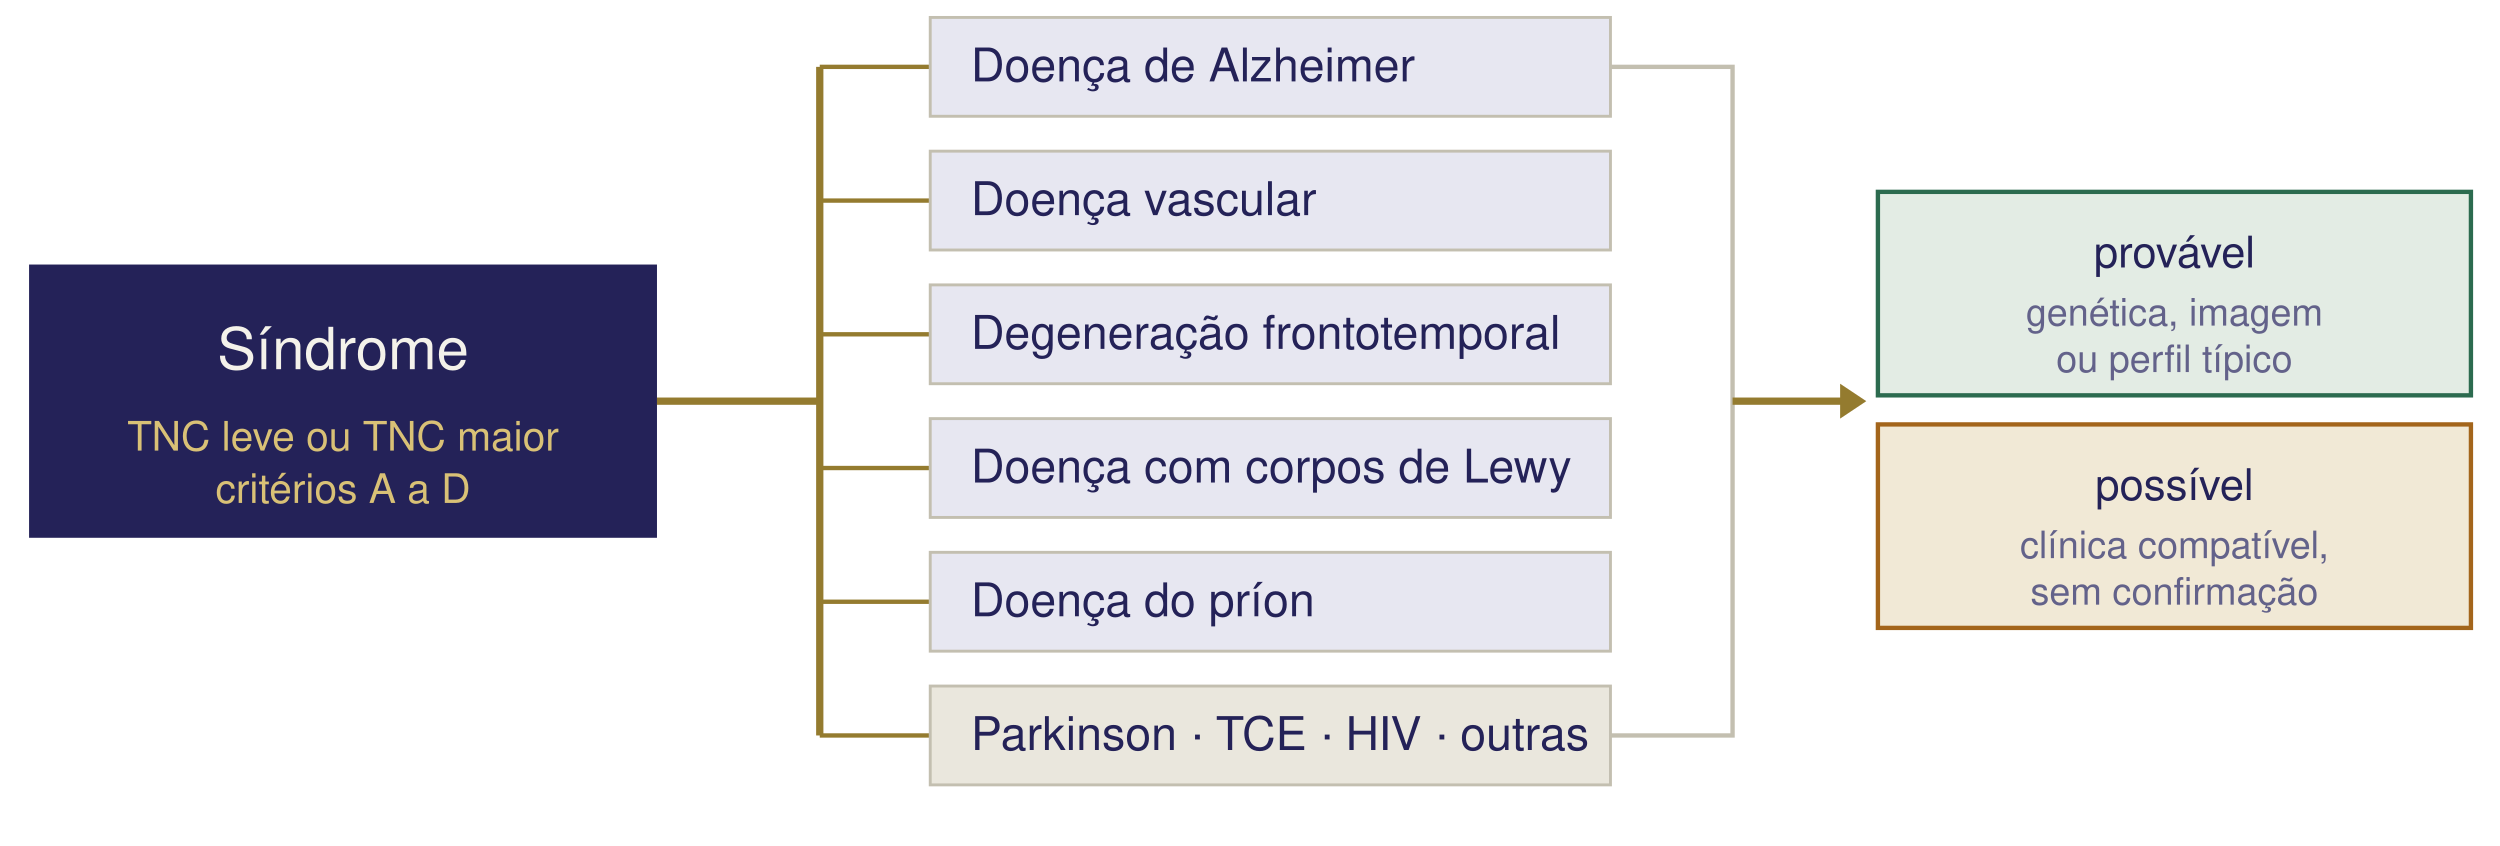
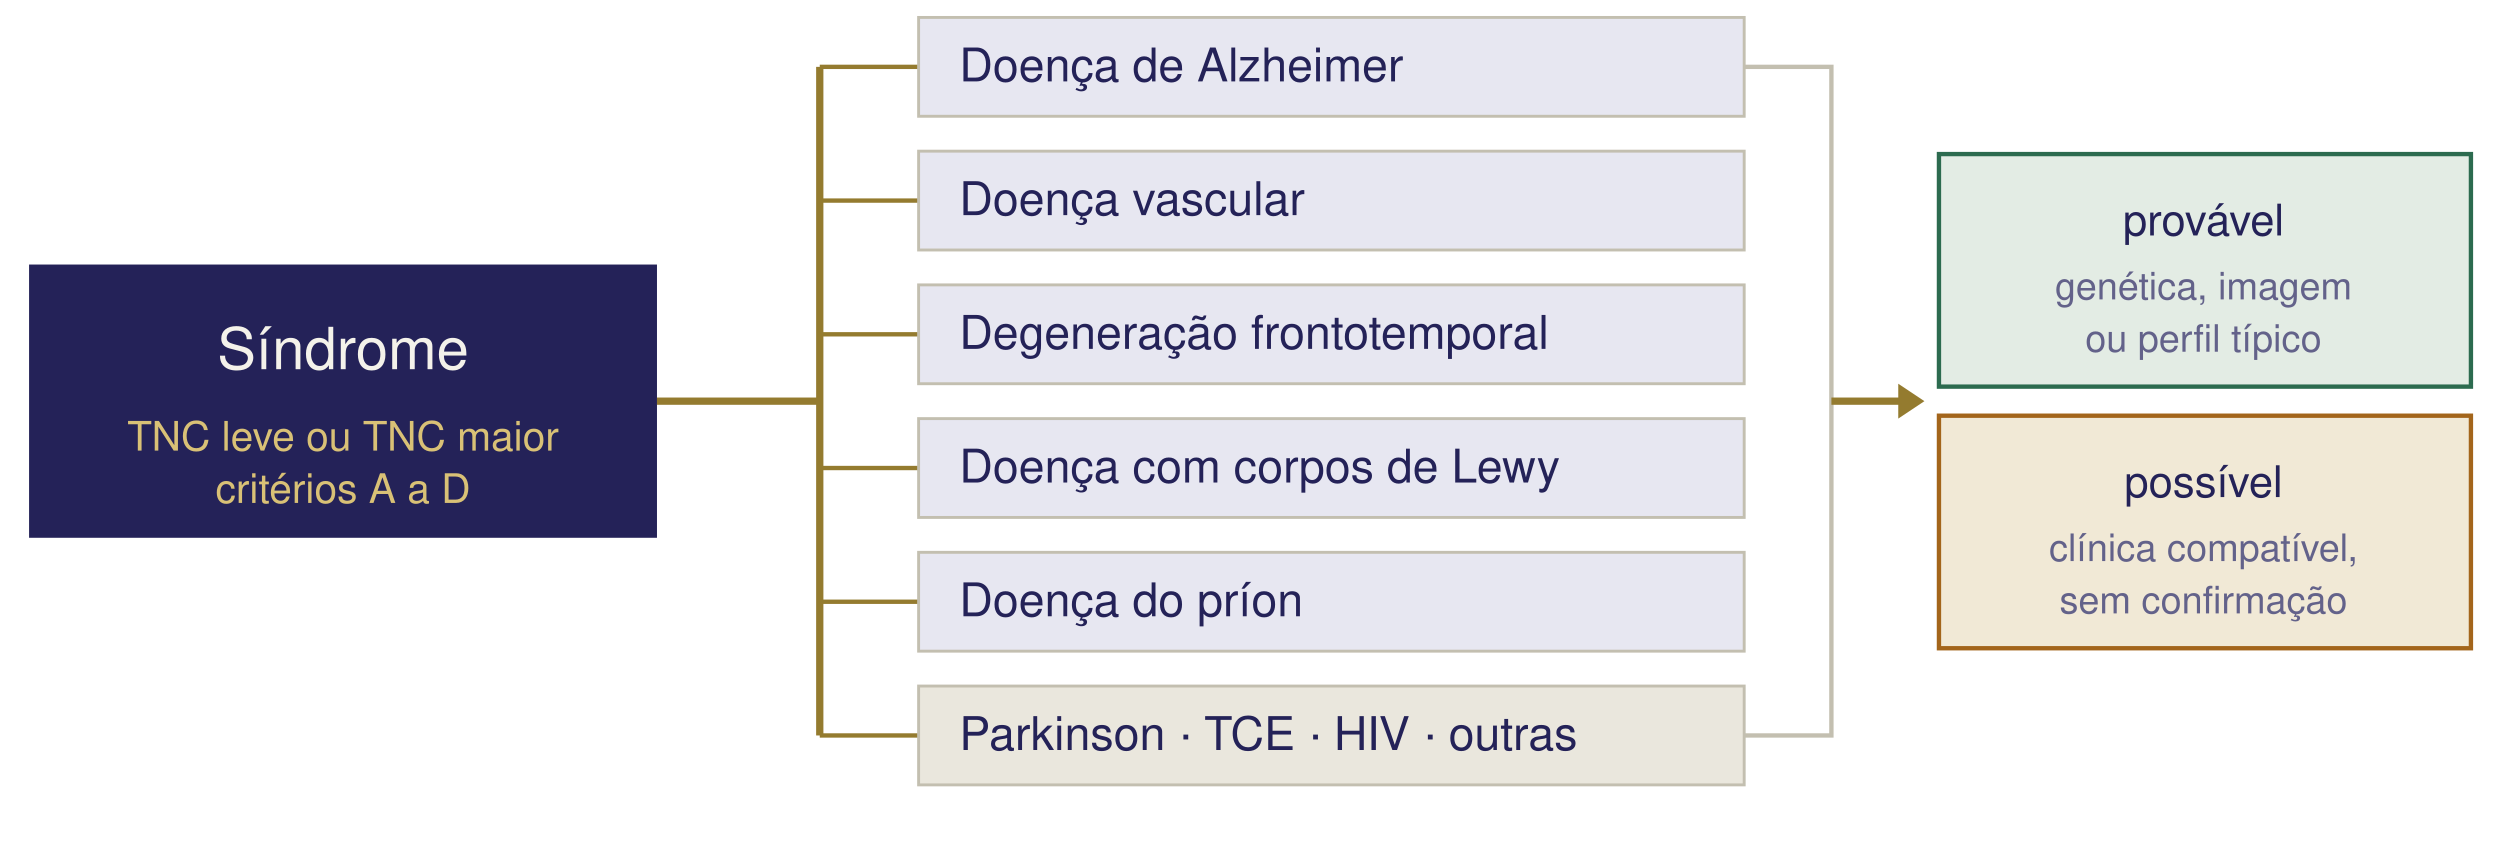
<svg xmlns="http://www.w3.org/2000/svg" viewBox="0 0 860 291" width="860" height="291" role="img" aria-label="A síndrome de transtorno neurocognitivo no centro e as etiologias possíveis em ramos, com o par provável e possível">
  <style>
    .cx  { font-family: Helvetica, Arial, sans-serif; font-size: 20px; fill: #f4f2ea; }
    .cxs { font-family: Helvetica, Arial, sans-serif; font-size: 14px; fill: #d9c176; }
    .rot { font-family: Helvetica, Arial, sans-serif; font-size: 16px; fill: #242258; }
    .sub { font-family: Helvetica, Arial, sans-serif; font-size: 13px; fill: #63628a; }
    .chip{ font-family: Helvetica, Arial, sans-serif; font-size: 15px; fill: #242258; }
  </style>
  <rect x="10" y="91" width="216" height="94" fill="#242258" />
  <text class="cx" x="118" y="127" text-anchor="middle">Síndrome</text>
  <text class="cxs" x="118" y="155" text-anchor="middle">TNC leve ou TNC maior</text>
  <text class="cxs" x="118" y="173" text-anchor="middle">critérios A a D</text>
  <path d="M 226 138 L 282 138" stroke="#947b2f" stroke-width="2.5" />
  <path d="M 282 23 L 282 253" stroke="#947b2f" stroke-width="2.5" />
  <g>
-     <path d="M 282 23 L 320 23" stroke="#947b2f" stroke-width="1.5" />
-     <rect x="320" y="6" width="234" height="34" fill="#e7e7f1" stroke="#c3bfb0" />
-     <text class="rot" x="334" y="28">Doença de Alzheimer</text>
-     <path d="M 282 69 L 320 69" stroke="#947b2f" stroke-width="1.5" />
-     <rect x="320" y="52" width="234" height="34" fill="#e7e7f1" stroke="#c3bfb0" />
-     <text class="rot" x="334" y="74">Doença vascular</text>
-     <path d="M 282 115 L 320 115" stroke="#947b2f" stroke-width="1.5" />
-     <rect x="320" y="98" width="234" height="34" fill="#e7e7f1" stroke="#c3bfb0" />
-     <text class="rot" x="334" y="120">Degeneração frontotemporal</text>
-     <path d="M 282 161 L 320 161" stroke="#947b2f" stroke-width="1.5" />
-     <rect x="320" y="144" width="234" height="34" fill="#e7e7f1" stroke="#c3bfb0" />
-     <text class="rot" x="334" y="166">Doença com corpos de Lewy</text>
-     <path d="M 282 207 L 320 207" stroke="#947b2f" stroke-width="1.5" />
-     <rect x="320" y="190" width="234" height="34" fill="#e7e7f1" stroke="#c3bfb0" />
-     <text class="rot" x="334" y="212">Doença do príon</text>
-     <path d="M 282 253 L 320 253" stroke="#947b2f" stroke-width="1.5" />
-     <rect x="320" y="236" width="234" height="34" fill="#eae7dd" stroke="#c3bfb0" />
-     <text class="rot" x="334" y="258" font-size="15">Parkinson · TCE · HIV · outras</text>
+     <path d="M 282 23 L 316 23" stroke="#947b2f" stroke-width="1.5" />
+     <rect x="316" y="6" width="284" height="34" fill="#e7e7f1" stroke="#c3bfb0" />
+     <text class="rot" x="330" y="28">Doença de Alzheimer</text>
+     <path d="M 282 69 L 316 69" stroke="#947b2f" stroke-width="1.5" />
+     <rect x="316" y="52" width="284" height="34" fill="#e7e7f1" stroke="#c3bfb0" />
+     <text class="rot" x="330" y="74">Doença vascular</text>
+     <path d="M 282 115 L 316 115" stroke="#947b2f" stroke-width="1.5" />
+     <rect x="316" y="98" width="284" height="34" fill="#e7e7f1" stroke="#c3bfb0" />
+     <text class="rot" x="330" y="120">Degeneração frontotemporal</text>
+     <path d="M 282 161 L 316 161" stroke="#947b2f" stroke-width="1.5" />
+     <rect x="316" y="144" width="284" height="34" fill="#e7e7f1" stroke="#c3bfb0" />
+     <text class="rot" x="330" y="166">Doença com corpos de Lewy</text>
+     <path d="M 282 207 L 316 207" stroke="#947b2f" stroke-width="1.5" />
+     <rect x="316" y="190" width="284" height="34" fill="#e7e7f1" stroke="#c3bfb0" />
+     <text class="rot" x="330" y="212">Doença do príon</text>
+     <path d="M 282 253 L 316 253" stroke="#947b2f" stroke-width="1.5" />
+     <rect x="316" y="236" width="284" height="34" fill="#eae7dd" stroke="#c3bfb0" />
+     <text class="rot" x="330" y="258">Parkinson · TCE · HIV · outras</text>
  </g>
-   <path d="M 554 23 L 596 23 L 596 253 L 554 253" fill="none" stroke="#c3bfb0" stroke-width="1.5" />
-   <path d="M 596 138 L 634 138" stroke="#947b2f" stroke-width="2.5" />
-   <path d="M 642 138 l -9 -6 v 12 z" fill="#947b2f" />
-   <rect x="646" y="66" width="204" height="70" fill="#e3ece4" stroke="#2c6b4f" stroke-width="1.5" />
-   <text class="chip" x="748" y="92" text-anchor="middle">provável</text>
-   <text class="sub" x="748" y="112" text-anchor="middle">genética, imagem</text>
-   <text class="sub" x="748" y="128" text-anchor="middle">ou perfil típico</text>
-   <rect x="646" y="146" width="204" height="70" fill="#f1e9d6" stroke="#a3651b" stroke-width="1.5" />
-   <text class="chip" x="748" y="172" text-anchor="middle">possível</text>
-   <text class="sub" x="748" y="192" text-anchor="middle">clínica compatível,</text>
-   <text class="sub" x="748" y="208" text-anchor="middle">sem confirmação</text>
+   <path d="M 600 23 L 630 23 L 630 253 L 600 253" fill="none" stroke="#c3bfb0" stroke-width="1.5" />
+   <path d="M 630 138 L 654 138" stroke="#947b2f" stroke-width="2.5" />
+   <path d="M 662 138 l -9 -6 v 12 z" fill="#947b2f" />
+   <rect x="667" y="53" width="183" height="80" fill="#e3ece4" stroke="#2c6b4f" stroke-width="1.5" />
+   <text class="chip" x="758" y="81" text-anchor="middle">provável</text>
+   <text class="sub" x="758" y="103" text-anchor="middle">genética, imagem</text>
+   <text class="sub" x="758" y="121" text-anchor="middle">ou perfil típico</text>
+   <rect x="667" y="143" width="183" height="80" fill="#f1e9d6" stroke="#a3651b" stroke-width="1.5" />
+   <text class="chip" x="758" y="171" text-anchor="middle">possível</text>
+   <text class="sub" x="758" y="193" text-anchor="middle">clínica compatível,</text>
+   <text class="sub" x="758" y="211" text-anchor="middle">sem confirmação</text>
</svg>
